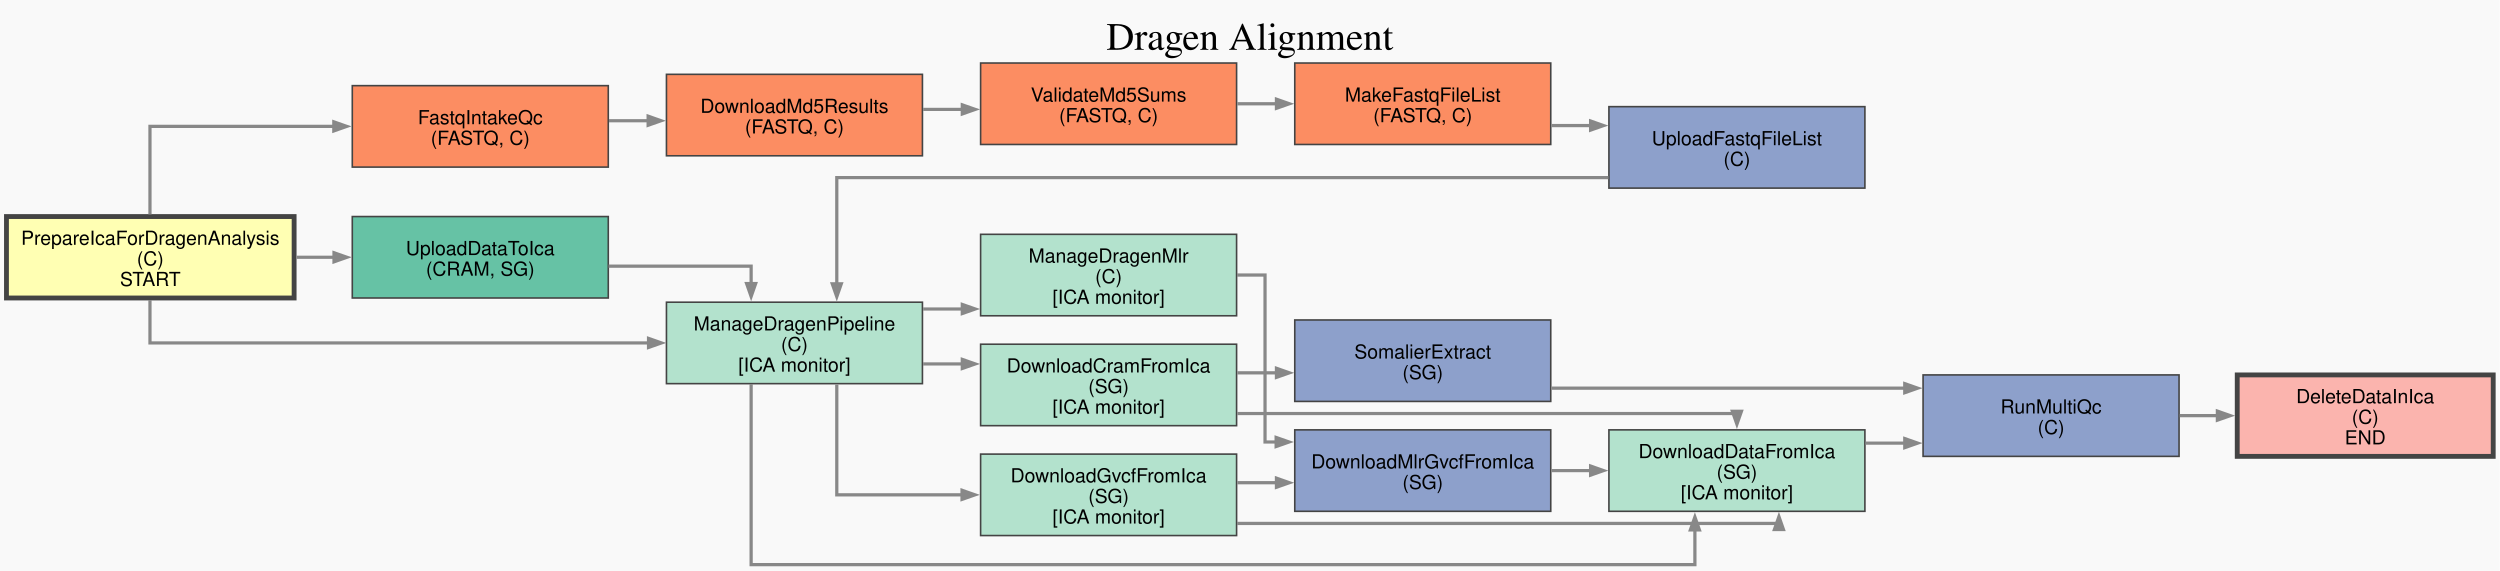
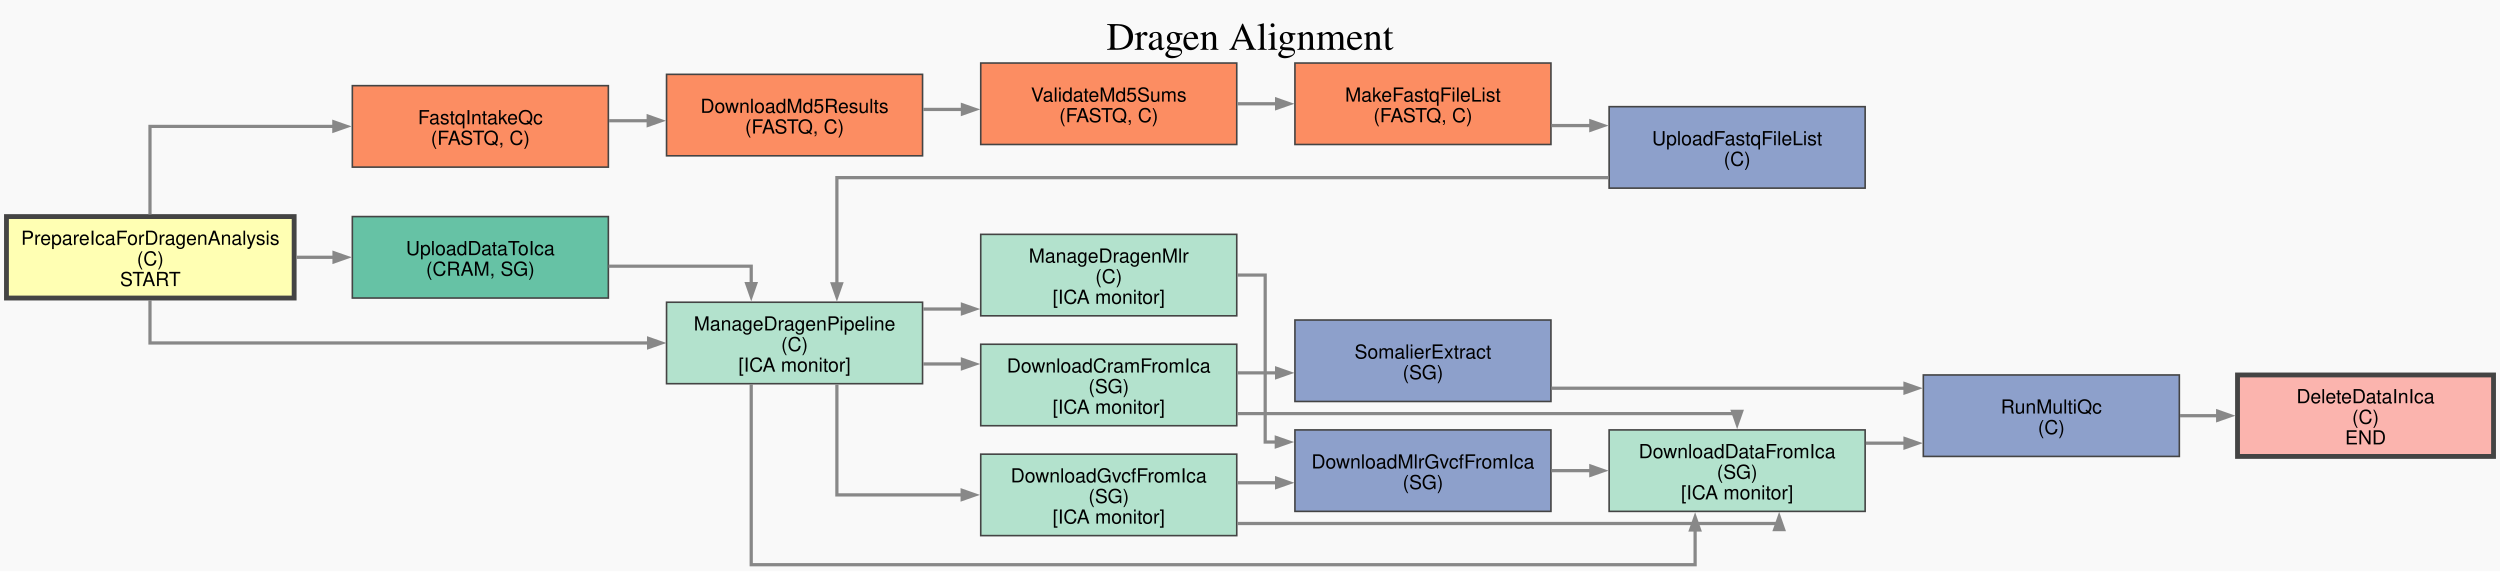
- <svg xmlns="http://www.w3.org/2000/svg" width="1547pt" height="353pt" viewBox="0.00 0.00 1547.00 353.00">
-   <g id="graph0" class="graph" transform="scale(1 1) rotate(0) translate(4 349.4)">
+ <svg xmlns="http://www.w3.org/2000/svg" width="9600pt" height="2193pt" viewBox="0.00 0.00 9600.00 2193.00">
+   <g id="graph0" class="graph" transform="scale(6.20636 6.20636) rotate(0) translate(4 349.4)">
    <polygon fill="#f9f9f9" stroke="none" points="-4,4 -4,-349.4 1542.8,-349.4 1542.8,4 -4,4" />
    <text xml:space="preserve" text-anchor="middle" x="769.4" y="-318.6" font-family="Times,serif" font-size="24.00">Dragen Alignment</text>
    <g id="node1" class="node">
      <polygon fill="#66c2a5" stroke="#444444" points="372.4,-215.4 214,-215.4 214,-165 372.4,-165 372.4,-215.4" />
      <text xml:space="preserve" text-anchor="middle" x="293.2" y="-191.55" font-family="Helvetica,sans-Serif" font-size="12.00">UploadDataToIca</text>
      <text xml:space="preserve" text-anchor="middle" x="293.2" y="-178.8" font-family="Helvetica,sans-Serif" font-size="12.00">(CRAM, SG)</text>
    </g>
    <g id="node9" class="node">
      <polygon fill="#b3e2cd" stroke="#444444" points="566.8,-162.4 408.4,-162.4 408.4,-112 566.8,-112 566.8,-162.4" />
      <text xml:space="preserve" text-anchor="middle" x="487.6" y="-144.92" font-family="Helvetica,sans-Serif" font-size="12.00">ManageDragenPipeline</text>
      <text xml:space="preserve" text-anchor="middle" x="487.6" y="-132.17" font-family="Helvetica,sans-Serif" font-size="12.00">(C)</text>
      <text xml:space="preserve" text-anchor="middle" x="487.6" y="-119.42" font-family="Helvetica,sans-Serif" font-size="12.00">[ICA monitor]</text>
    </g>
    <g id="edge8" class="edge">
      <path fill="none" stroke="#888888" stroke-width="2" d="M372.58,-184.7C415.9,-184.7 460.8,-184.7 460.8,-184.7 460.8,-184.7 460.8,-173.92 460.8,-173.92" />
      <polygon fill="#888888" stroke="#888888" stroke-width="2" points="463.6,-173.92 460.8,-165.92 458,-173.92 463.6,-173.92" />
    </g>
    <g id="node2" class="node">
      <polygon fill="#fc8d62" stroke="#444444" points="372.4,-296.4 214,-296.4 214,-246 372.4,-246 372.4,-296.4" />
      <text xml:space="preserve" text-anchor="middle" x="293.2" y="-272.55" font-family="Helvetica,sans-Serif" font-size="12.00">FastqIntakeQc</text>
      <text xml:space="preserve" text-anchor="middle" x="293.2" y="-259.8" font-family="Helvetica,sans-Serif" font-size="12.00">(FASTQ, C)</text>
    </g>
    <g id="node3" class="node">
      <polygon fill="#fc8d62" stroke="#444444" points="566.8,-303.4 408.4,-303.4 408.4,-253 566.8,-253 566.8,-303.4" />
      <text xml:space="preserve" text-anchor="middle" x="487.6" y="-279.55" font-family="Helvetica,sans-Serif" font-size="12.00">DownloadMd5Results</text>
      <text xml:space="preserve" text-anchor="middle" x="487.6" y="-266.8" font-family="Helvetica,sans-Serif" font-size="12.00">(FASTQ, C)</text>
    </g>
    <g id="edge3" class="edge">
      <path fill="none" stroke="#888888" stroke-width="2" d="M372.83,-274.7C372.83,-274.7 397.07,-274.7 397.07,-274.7" />
      <polygon fill="#888888" stroke="#888888" stroke-width="2" points="397.07,-277.5 405.07,-274.7 397.07,-271.9 397.07,-277.5" />
    </g>
    <g id="node4" class="node">
      <polygon fill="#fc8d62" stroke="#444444" points="761.2,-310.4 602.8,-310.4 602.8,-260 761.2,-260 761.2,-310.4" />
      <text xml:space="preserve" text-anchor="middle" x="682" y="-286.55" font-family="Helvetica,sans-Serif" font-size="12.00">ValidateMd5Sums</text>
      <text xml:space="preserve" text-anchor="middle" x="682" y="-273.8" font-family="Helvetica,sans-Serif" font-size="12.00">(FASTQ, C)</text>
    </g>
    <g id="edge4" class="edge">
      <path fill="none" stroke="#888888" stroke-width="2" d="M567.23,-281.7C567.23,-281.7 591.47,-281.7 591.47,-281.7" />
      <polygon fill="#888888" stroke="#888888" stroke-width="2" points="591.47,-284.5 599.47,-281.7 591.47,-278.9 591.47,-284.5" />
    </g>
    <g id="node5" class="node">
      <polygon fill="#fc8d62" stroke="#444444" points="955.6,-310.4 797.2,-310.4 797.2,-260 955.6,-260 955.6,-310.4" />
      <text xml:space="preserve" text-anchor="middle" x="876.4" y="-286.55" font-family="Helvetica,sans-Serif" font-size="12.00">MakeFastqFileList</text>
      <text xml:space="preserve" text-anchor="middle" x="876.4" y="-273.8" font-family="Helvetica,sans-Serif" font-size="12.00">(FASTQ, C)</text>
    </g>
    <g id="edge5" class="edge">
      <path fill="none" stroke="#888888" stroke-width="2" d="M761.63,-285.2C761.63,-285.2 785.87,-285.2 785.87,-285.2" />
      <polygon fill="#888888" stroke="#888888" stroke-width="2" points="785.87,-288 793.87,-285.2 785.87,-282.4 785.87,-288" />
    </g>
    <g id="node6" class="node">
      <polygon fill="#8da0cb" stroke="#444444" points="1150,-283.4 991.6,-283.4 991.6,-233 1150,-233 1150,-283.4" />
      <text xml:space="preserve" text-anchor="middle" x="1070.8" y="-259.55" font-family="Helvetica,sans-Serif" font-size="12.00">UploadFastqFileList</text>
      <text xml:space="preserve" text-anchor="middle" x="1070.8" y="-246.8" font-family="Helvetica,sans-Serif" font-size="12.00">(C)</text>
    </g>
    <g id="edge6" class="edge">
      <path fill="none" stroke="#888888" stroke-width="2" d="M956.03,-271.7C956.03,-271.7 980.27,-271.7 980.27,-271.7" />
      <polygon fill="#888888" stroke="#888888" stroke-width="2" points="980.27,-274.5 988.27,-271.7 980.27,-268.9 980.27,-274.5" />
    </g>
    <g id="edge9" class="edge">
      <path fill="none" stroke="#888888" stroke-width="2" d="M991.29,-239.5C837.39,-239.5 513.8,-239.5 513.8,-239.5 513.8,-239.5 513.8,-173.78 513.8,-173.78" />
      <polygon fill="#888888" stroke="#888888" stroke-width="2" points="516.6,-173.78 513.8,-165.78 511,-173.78 516.6,-173.78" />
    </g>
    <g id="node7" class="node">
      <polygon fill="#8da0cb" stroke="#444444" points="955.6,-83.4 797.2,-83.4 797.2,-33 955.6,-33 955.6,-83.4" />
      <text xml:space="preserve" text-anchor="middle" x="876.4" y="-59.55" font-family="Helvetica,sans-Serif" font-size="12.00">DownloadMlrGvcfFromIca</text>
      <text xml:space="preserve" text-anchor="middle" x="876.4" y="-46.8" font-family="Helvetica,sans-Serif" font-size="12.00">(SG)</text>
    </g>
    <g id="node13" class="node">
      <polygon fill="#b3e2cd" stroke="#444444" points="1150,-83.4 991.6,-83.4 991.6,-33 1150,-33 1150,-83.4" />
      <text xml:space="preserve" text-anchor="middle" x="1070.8" y="-65.92" font-family="Helvetica,sans-Serif" font-size="12.00">DownloadDataFromIca</text>
      <text xml:space="preserve" text-anchor="middle" x="1070.8" y="-53.18" font-family="Helvetica,sans-Serif" font-size="12.00">(SG)</text>
      <text xml:space="preserve" text-anchor="middle" x="1070.8" y="-40.43" font-family="Helvetica,sans-Serif" font-size="12.00">[ICA monitor]</text>
    </g>
    <g id="edge18" class="edge">
      <path fill="none" stroke="#888888" stroke-width="2" d="M956.03,-58.2C956.03,-58.2 980.27,-58.2 980.27,-58.2" />
      <polygon fill="#888888" stroke="#888888" stroke-width="2" points="980.27,-61 988.27,-58.2 980.27,-55.4 980.27,-61" />
    </g>
    <g id="node8" class="node">
      <polygon fill="#ffffb3" stroke="#444444" stroke-width="3" points="178,-215.4 0,-215.4 0,-165 178,-165 178,-215.4" />
      <text xml:space="preserve" text-anchor="middle" x="89" y="-197.92" font-family="Helvetica,sans-Serif" font-size="12.00">PrepareIcaForDragenAnalysis</text>
      <text xml:space="preserve" text-anchor="middle" x="89" y="-185.17" font-family="Helvetica,sans-Serif" font-size="12.00">(C)</text>
      <text xml:space="preserve" text-anchor="middle" x="89" y="-172.42" font-family="Helvetica,sans-Serif" font-size="12.00">START</text>
    </g>
    <g id="edge2" class="edge">
      <path fill="none" stroke="#888888" stroke-width="2" d="M179.46,-190.2C179.46,-190.2 202.68,-190.2 202.68,-190.2" />
      <polygon fill="#888888" stroke="#888888" stroke-width="2" points="202.68,-193 210.68,-190.2 202.68,-187.4 202.68,-193" />
    </g>
    <g id="edge1" class="edge">
      <path fill="none" stroke="#888888" stroke-width="2" d="M88.8,-216.72C88.8,-240.35 88.8,-271.2 88.8,-271.2 88.8,-271.2 202.56,-271.2 202.56,-271.2" />
      <polygon fill="#888888" stroke="#888888" stroke-width="2" points="202.56,-274 210.56,-271.2 202.56,-268.4 202.56,-274" />
    </g>
    <g id="edge7" class="edge">
      <path fill="none" stroke="#888888" stroke-width="2" d="M88.8,-163.7C88.8,-150.45 88.8,-137.2 88.8,-137.2 88.8,-137.2 397.31,-137.2 397.31,-137.2" />
      <polygon fill="#888888" stroke="#888888" stroke-width="2" points="397.31,-140 405.31,-137.2 397.31,-134.4 397.31,-140" />
    </g>
    <g id="node10" class="node">
      <polygon fill="#b3e2cd" stroke="#444444" points="761.2,-204.4 602.8,-204.4 602.8,-154 761.2,-154 761.2,-204.4" />
      <text xml:space="preserve" text-anchor="middle" x="682" y="-186.92" font-family="Helvetica,sans-Serif" font-size="12.00">ManageDragenMlr</text>
      <text xml:space="preserve" text-anchor="middle" x="682" y="-174.17" font-family="Helvetica,sans-Serif" font-size="12.00">(C)</text>
      <text xml:space="preserve" text-anchor="middle" x="682" y="-161.42" font-family="Helvetica,sans-Serif" font-size="12.00">[ICA monitor]</text>
    </g>
    <g id="edge10" class="edge">
      <path fill="none" stroke="#888888" stroke-width="2" d="M567.23,-158.2C567.23,-158.2 591.47,-158.2 591.47,-158.2" />
      <polygon fill="#888888" stroke="#888888" stroke-width="2" points="591.47,-161 599.47,-158.2 591.47,-155.4 591.47,-161" />
    </g>
    <g id="node11" class="node">
      <polygon fill="#b3e2cd" stroke="#444444" points="761.2,-136.4 602.8,-136.4 602.8,-86 761.2,-86 761.2,-136.4" />
      <text xml:space="preserve" text-anchor="middle" x="682" y="-118.92" font-family="Helvetica,sans-Serif" font-size="12.00">DownloadCramFromIca</text>
      <text xml:space="preserve" text-anchor="middle" x="682" y="-106.17" font-family="Helvetica,sans-Serif" font-size="12.00">(SG)</text>
      <text xml:space="preserve" text-anchor="middle" x="682" y="-93.42" font-family="Helvetica,sans-Serif" font-size="12.00">[ICA monitor]</text>
    </g>
    <g id="edge11" class="edge">
      <path fill="none" stroke="#888888" stroke-width="2" d="M567.23,-124.2C567.23,-124.2 591.47,-124.2 591.47,-124.2" />
      <polygon fill="#888888" stroke="#888888" stroke-width="2" points="591.47,-127 599.47,-124.2 591.47,-121.4 591.47,-127" />
    </g>
    <g id="node12" class="node">
      <polygon fill="#b3e2cd" stroke="#444444" points="761.2,-68.4 602.8,-68.4 602.8,-18 761.2,-18 761.2,-68.4" />
      <text xml:space="preserve" text-anchor="middle" x="682" y="-50.93" font-family="Helvetica,sans-Serif" font-size="12.00">DownloadGvcfFromIca</text>
      <text xml:space="preserve" text-anchor="middle" x="682" y="-38.18" font-family="Helvetica,sans-Serif" font-size="12.00">(SG)</text>
      <text xml:space="preserve" text-anchor="middle" x="682" y="-25.43" font-family="Helvetica,sans-Serif" font-size="12.00">[ICA monitor]</text>
    </g>
    <g id="edge12" class="edge">
      <path fill="none" stroke="#888888" stroke-width="2" d="M513.8,-111.51C513.8,-83.68 513.8,-43.2 513.8,-43.2 513.8,-43.2 591.31,-43.2 591.31,-43.2" />
      <polygon fill="#888888" stroke="#888888" stroke-width="2" points="591.31,-46 599.31,-43.2 591.31,-40.4 591.31,-46" />
    </g>
    <g id="edge15" class="edge">
      <path fill="none" stroke="#888888" stroke-width="2" d="M460.8,-111.72C460.8,-72.04 460.8,0 460.8,0 460.8,0 1044.8,0 1044.8,0 1044.8,0 1044.8,-21.48 1044.8,-21.48" />
      <polygon fill="#888888" stroke="#888888" stroke-width="2" points="1042,-21.48 1044.8,-29.48 1047.6,-21.48 1042,-21.48" />
    </g>
    <g id="edge14" class="edge">
      <path fill="none" stroke="#888888" stroke-width="2" d="M761.49,-179.2C771.77,-179.2 778.8,-179.2 778.8,-179.2 778.8,-179.2 778.8,-75.9 778.8,-75.9 778.8,-75.9 785.67,-75.9 785.67,-75.9" />
      <polygon fill="#888888" stroke="#888888" stroke-width="2" points="785.67,-78.7 793.67,-75.9 785.67,-73.1 785.67,-78.7" />
    </g>
    <g id="edge16" class="edge">
      <path fill="none" stroke="#888888" stroke-width="2" d="M761.62,-93.5C875.37,-93.5 1070.8,-93.5 1070.8,-93.5 1070.8,-93.5 1070.8,-92.54 1070.8,-92.54" />
      <polygon fill="#888888" stroke="#888888" stroke-width="2" points="1073.6,-94.88 1070.8,-86.88 1068,-94.88 1073.6,-94.88" />
    </g>
    <g id="node14" class="node">
      <polygon fill="#8da0cb" stroke="#444444" points="955.6,-151.4 797.2,-151.4 797.2,-101 955.6,-101 955.6,-151.4" />
      <text xml:space="preserve" text-anchor="middle" x="876.4" y="-127.55" font-family="Helvetica,sans-Serif" font-size="12.00">SomalierExtract</text>
      <text xml:space="preserve" text-anchor="middle" x="876.4" y="-114.8" font-family="Helvetica,sans-Serif" font-size="12.00">(SG)</text>
    </g>
    <g id="edge19" class="edge">
      <path fill="none" stroke="#888888" stroke-width="2" d="M761.63,-118.7C761.63,-118.7 785.87,-118.7 785.87,-118.7" />
      <polygon fill="#888888" stroke="#888888" stroke-width="2" points="785.87,-121.5 793.87,-118.7 785.87,-115.9 785.87,-121.5" />
    </g>
    <g id="edge13" class="edge">
      <path fill="none" stroke="#888888" stroke-width="2" d="M761.63,-50.7C761.63,-50.7 785.87,-50.7 785.87,-50.7" />
      <polygon fill="#888888" stroke="#888888" stroke-width="2" points="785.87,-53.5 793.87,-50.7 785.87,-47.9 785.87,-53.5" />
    </g>
    <g id="edge17" class="edge">
      <path fill="none" stroke="#888888" stroke-width="2" d="M761.49,-25.5C881.93,-25.5 1096.8,-25.5 1096.8,-25.5 1096.8,-25.5 1096.8,-26.23 1096.8,-26.23" />
      <polygon fill="#888888" stroke="#888888" stroke-width="2" points="1094,-21.73 1096.8,-29.73 1099.6,-21.73 1094,-21.73" />
    </g>
    <g id="node15" class="node">
      <polygon fill="#8da0cb" stroke="#444444" points="1344.4,-117.4 1186,-117.4 1186,-67 1344.4,-67 1344.4,-117.4" />
      <text xml:space="preserve" text-anchor="middle" x="1265.2" y="-93.55" font-family="Helvetica,sans-Serif" font-size="12.00">RunMultiQc</text>
      <text xml:space="preserve" text-anchor="middle" x="1265.2" y="-80.8" font-family="Helvetica,sans-Serif" font-size="12.00">(C)</text>
    </g>
    <g id="edge20" class="edge">
      <path fill="none" stroke="#888888" stroke-width="2" d="M1150.43,-75.2C1150.43,-75.2 1174.67,-75.2 1174.67,-75.2" />
      <polygon fill="#888888" stroke="#888888" stroke-width="2" points="1174.67,-78 1182.67,-75.2 1174.67,-72.4 1174.67,-78" />
    </g>
    <g id="edge21" class="edge">
      <path fill="none" stroke="#888888" stroke-width="2" d="M956.02,-109.2C956.02,-109.2 1174.66,-109.2 1174.66,-109.2" />
      <polygon fill="#888888" stroke="#888888" stroke-width="2" points="1174.66,-112 1182.66,-109.2 1174.66,-106.4 1174.66,-112" />
    </g>
    <g id="node16" class="node">
      <polygon fill="#fbb4ae" stroke="#444444" stroke-width="3" points="1538.8,-117.4 1380.4,-117.4 1380.4,-67 1538.8,-67 1538.8,-117.4" />
      <text xml:space="preserve" text-anchor="middle" x="1459.6" y="-99.92" font-family="Helvetica,sans-Serif" font-size="12.00">DeleteDataInIca</text>
      <text xml:space="preserve" text-anchor="middle" x="1459.6" y="-87.17" font-family="Helvetica,sans-Serif" font-size="12.00">(C)</text>
      <text xml:space="preserve" text-anchor="middle" x="1459.6" y="-74.42" font-family="Helvetica,sans-Serif" font-size="12.00">END</text>
    </g>
    <g id="edge22" class="edge">
      <path fill="none" stroke="#888888" stroke-width="2" d="M1344.83,-92.2C1344.83,-92.2 1368.12,-92.2 1368.12,-92.2" />
      <polygon fill="#888888" stroke="#888888" stroke-width="2" points="1368.12,-95 1376.12,-92.2 1368.12,-89.4 1368.12,-95" />
    </g>
  </g>
</svg>
